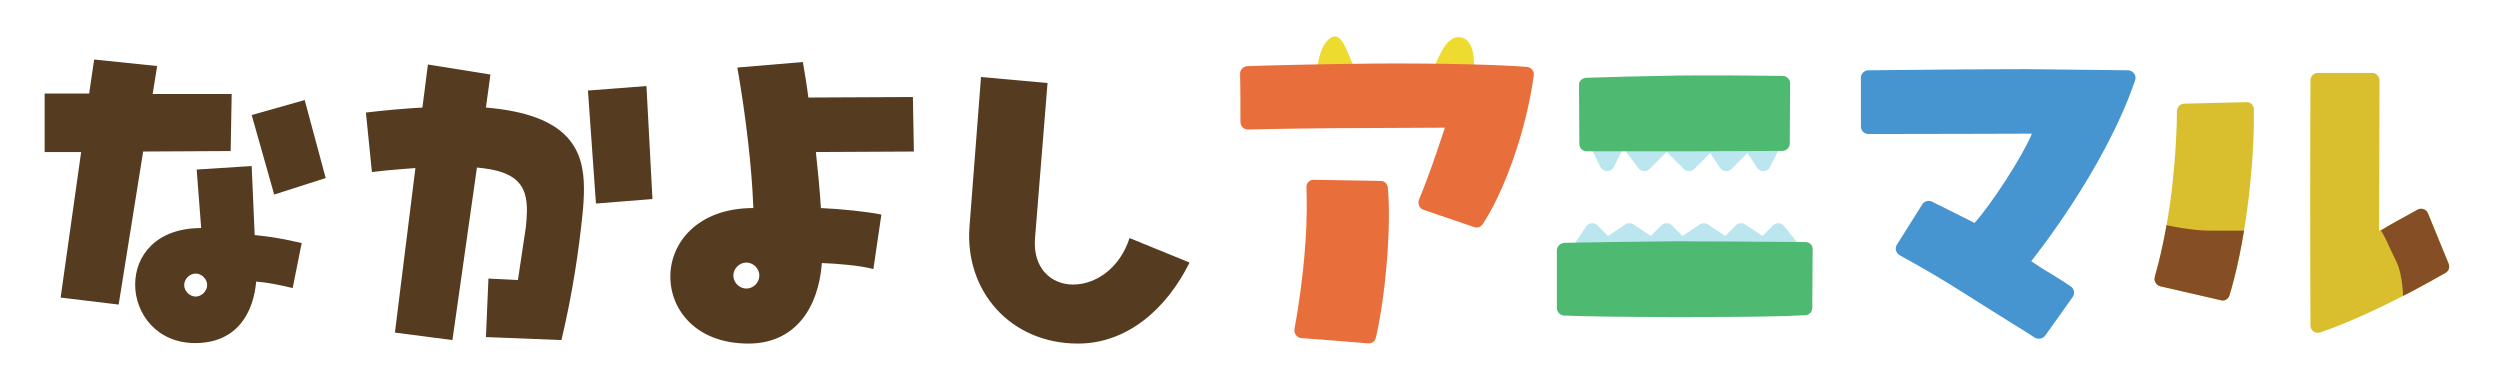
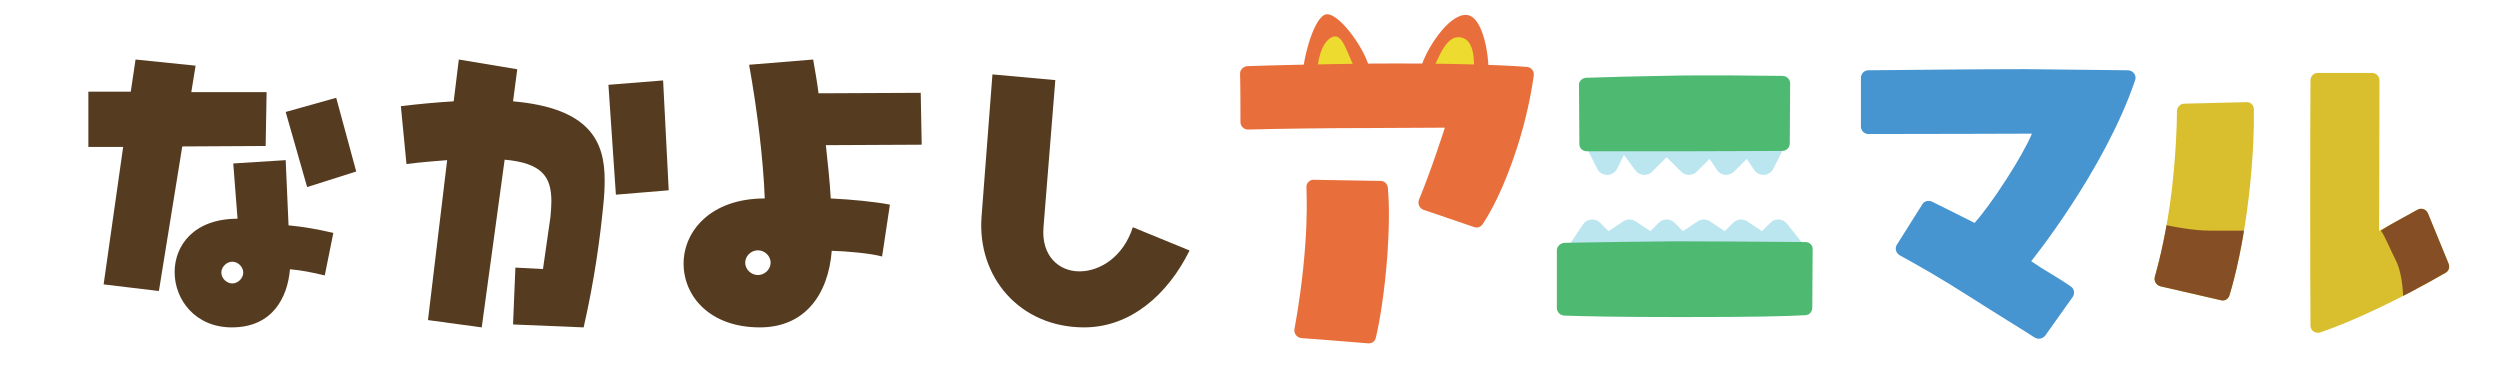
<svg xmlns="http://www.w3.org/2000/svg" width="168" height="26" viewBox="0 0 168 26" fill="none">
-   <path d="M107 15.5L106 17H120.688L119.5 15.5L118.5 16.5L117 15.5L116 16.5L114.5 15.5L113 16.5L112 15.5L111 16.5L109.5 15.5L108 16.5L107 15.5Z" fill="#BBE5EF" stroke="#BBE5EF" stroke-linejoin="round" />
-   <path d="M89.5 2.5C88.809 2.852 88.5 4.055 88.5 5.229L91 4.5C90.5 3.5 90.191 2.148 89.5 2.5Z" fill="#EEDB2F" />
-   <path d="M98 2.5C96.964 2.5 96.5 4.5 96 5.229L99 5.229C99.144 3.908 99.036 2.5 98 2.5Z" fill="#EEDB2F" />
-   <path d="M72.444 23.088C67.873 23.088 64.815 19.526 65.151 15.224L65.924 5.176L70.394 5.579L69.554 15.997C69.386 18.047 70.663 19.122 72.108 19.122C73.586 19.122 75.233 18.081 75.905 15.997L79.938 17.644C78.392 20.769 75.737 23.088 72.444 23.088Z" fill="#553B1F" />
-   <path d="M61.413 10.183L54.827 10.217C54.961 11.494 55.095 12.771 55.163 13.981C56.574 14.048 58.221 14.216 59.229 14.418L58.691 18.081C57.851 17.846 56.238 17.711 55.23 17.677C54.995 20.769 53.382 23.088 50.29 23.088C46.828 23.088 45.047 20.87 45.047 18.585C45.047 16.3 46.896 13.981 50.626 13.981C50.525 11.259 50.122 7.797 49.55 4.538L53.953 4.168C54.087 4.941 54.222 5.747 54.322 6.554L61.346 6.52L61.413 10.183ZM50.155 19.391C50.626 19.391 51.029 18.988 51.029 18.518C51.029 18.047 50.626 17.644 50.155 17.644C49.685 17.644 49.282 18.047 49.282 18.518C49.282 18.988 49.685 19.391 50.155 19.391Z" fill="#553B1F" />
-   <path d="M32.957 5.008L32.655 7.226C38.2 7.697 39.241 10.015 39.241 12.67C39.241 13.242 39.208 13.813 39.141 14.418C38.905 16.736 38.502 19.593 37.729 22.853L32.655 22.651L32.823 18.719L34.805 18.82L35.343 15.224C35.377 14.855 35.41 14.485 35.41 14.149C35.41 12.502 34.805 11.494 32.05 11.259L30.403 22.853L26.538 22.349L27.916 11.292C27.043 11.36 26.068 11.427 24.992 11.561L24.589 7.562C26.001 7.394 27.244 7.293 28.387 7.226L28.756 4.336L32.957 5.008ZM39.51 6.084L43.442 5.781L43.845 13.376L40.048 13.678L39.51 6.084Z" fill="#553B1F" />
-   <path d="M15.569 6.319L15.501 10.15L9.62 10.183L7.974 20.467L4.075 19.996L5.453 10.217H3V6.285H5.991L6.327 4L10.561 4.437L10.259 6.319H15.569ZM20.475 6.722L21.886 11.964L18.425 13.073L16.913 7.73L20.475 6.722ZM13.216 11.393L16.913 11.158L17.114 15.796C18.156 15.896 19.131 16.064 20.273 16.333L19.668 19.358C18.694 19.122 17.988 18.988 17.215 18.921C17.047 20.904 16.005 23.054 13.115 23.054C10.528 23.054 9.083 21.072 9.083 19.122C9.083 17.207 10.46 15.325 13.519 15.325L13.216 11.393ZM13.149 19.929C13.552 19.929 13.922 19.559 13.922 19.156C13.922 18.753 13.552 18.383 13.149 18.383C12.746 18.383 12.376 18.753 12.376 19.156C12.376 19.559 12.746 19.929 13.149 19.929Z" fill="#553B1F" />
+   <path d="M89 1C88.2 1.4 87.5 4.167 87.5 5.5L92 4.5C91.667 3.167 89.8 0.6 89 1Z" fill="#E86F3B" />
+   <path d="M98.5 1C97.3 1 95.833 3.333 95.5 4.5L100 5.5C100.167 4 99.7 1 98.5 1Z" fill="#E86F3B" />
+   <path d="M107 15.5L106 17H120.688L119.5 15.5L118.5 16.5L117 15.5L116 16.5L114.5 15.5L113 16.5L112 15.5L111 16.5L109.5 15.5L108 16.5L107 15.5Z" fill="#BBE5EF" stroke="#BBE5EF" stroke-width="1.5" stroke-linejoin="round" />
+   <path d="M72.854 22C68.534 22 65.644 18.619 65.962 14.537L66.692 5L70.917 5.383L70.123 15.27C69.964 17.216 71.171 18.236 72.537 18.236C73.934 18.236 75.491 17.248 76.126 15.27L79.938 16.833C78.477 19.799 75.967 22 72.854 22Z" fill="#553B1F" />
+   <path d="M61.938 9.723L55.498 9.755C55.63 10.97 55.761 12.185 55.827 13.336C57.207 13.4 58.817 13.559 59.802 13.751L59.277 17.236C58.455 17.012 56.878 16.884 55.893 16.853C55.663 19.794 54.086 22 51.063 22C47.679 22 45.938 19.89 45.938 17.716C45.938 15.542 47.745 13.336 51.392 13.336C51.293 10.746 50.899 7.453 50.34 4.352L54.644 4C54.776 4.735 54.907 5.503 55.006 6.27L61.872 6.238L61.938 9.723ZM50.932 18.483C51.392 18.483 51.786 18.099 51.786 17.652C51.786 17.204 51.392 16.821 50.932 16.821C50.472 16.821 50.078 17.204 50.078 17.652C50.078 18.099 50.472 18.483 50.932 18.483Z" fill="#553B1F" />
+   <path d="M34.76 4.653L34.477 6.809C39.66 7.267 40.634 9.521 40.634 12.102C40.634 12.657 40.603 13.212 40.54 13.8C40.32 16.054 39.943 18.831 39.221 22L34.477 21.804L34.634 17.982L36.488 18.08L36.99 14.584C37.022 14.225 37.053 13.866 37.053 13.539C37.053 11.938 36.488 10.958 33.912 10.73L32.372 22L28.76 21.51L30.048 10.762C29.231 10.828 28.32 10.893 27.315 11.024L26.938 7.136C28.257 6.973 29.419 6.875 30.488 6.809L30.833 4L34.76 4.653ZM40.886 5.699L44.561 5.405L44.938 12.788L41.388 13.082L40.886 5.699Z" fill="#553B1F" />
+   <path d="M17.916 6.19L17.852 9.81L12.248 9.841L10.678 19.556L6.963 19.111L8.276 9.873H5.938V6.159H8.788L9.109 4L13.144 4.413L12.856 6.19H17.916ZM22.593 6.571L23.938 11.524L20.639 12.571L19.198 7.524L22.593 6.571ZM15.675 10.984L19.198 10.762L19.39 15.143C20.383 15.238 21.311 15.397 22.401 15.651L21.824 18.508C20.895 18.286 20.223 18.159 19.486 18.095C19.326 19.968 18.333 22 15.578 22C13.112 22 11.735 20.127 11.735 18.286C11.735 16.476 13.048 14.698 15.963 14.698L15.675 10.984ZM15.61 19.048C15.995 19.048 16.347 18.698 16.347 18.317C16.347 17.936 15.995 17.587 15.61 17.587C15.226 17.587 14.874 17.936 14.874 18.317C14.874 18.698 15.226 19.048 15.61 19.048Z" fill="#553B1F" />
  <path d="M162.447 14.098C162.699 13.947 163.027 14.048 163.153 14.325L164.539 17.703C164.64 17.955 164.564 18.207 164.337 18.333C161.237 20.122 158.137 21.584 155.919 22.34C155.591 22.441 155.264 22.214 155.264 21.887C155.239 18.862 155.239 8.302 155.264 5.403C155.264 5.126 155.491 4.899 155.743 4.899H159.397C159.675 4.899 159.901 5.126 159.901 5.403C159.901 8.327 159.876 15.51 159.876 15.51C159.876 15.51 161.187 14.804 162.447 14.098ZM146.795 6.966L150.954 6.865C151.231 6.84 151.458 7.067 151.458 7.344C151.483 8.453 151.433 10.469 151.13 13.141C150.752 16.367 150.198 18.61 149.82 19.845C149.744 20.097 149.492 20.248 149.24 20.173L145.182 19.24C144.905 19.165 144.728 18.887 144.804 18.61C145.132 17.451 145.611 15.485 145.938 12.838C146.215 10.393 146.291 8.528 146.291 7.47C146.291 7.193 146.518 6.966 146.795 6.966Z" fill="#D9BF2E" />
  <path d="M137.428 22.567C137.252 22.769 136.974 22.819 136.748 22.693C135.815 22.088 134.227 21.131 132.337 19.921C130.371 18.66 128.707 17.728 127.649 17.148C127.397 16.997 127.321 16.669 127.472 16.442L129.186 13.72C129.312 13.519 129.59 13.443 129.816 13.544C130.85 14.048 132.69 14.981 132.69 14.981C133.824 13.72 135.891 10.545 136.546 8.982C136.546 8.982 129.086 9.007 125.557 9.007C125.28 9.007 125.053 8.78 125.053 8.503C125.053 7.671 125.053 6.033 125.053 5.227C125.053 4.949 125.28 4.723 125.557 4.723C127.926 4.697 133.471 4.647 136.092 4.647C136.496 4.647 140.15 4.697 143.023 4.723C143.351 4.748 143.603 5.075 143.477 5.403C141.41 11.477 136.496 17.552 136.496 17.552C136.496 17.552 137 17.879 137.1 17.955C138.058 18.534 138.714 18.938 139.142 19.24C139.394 19.391 139.444 19.719 139.293 19.946L137.428 22.567Z" fill="#4695D0" />
-   <path d="M88.298 12.082C89.381 12.107 91.801 12.133 92.784 12.158C93.036 12.158 93.238 12.359 93.263 12.611C93.338 13.393 93.389 14.804 93.238 17.047C93.061 19.568 92.708 21.66 92.456 22.693C92.406 22.945 92.179 23.096 91.927 23.071C90.969 22.996 88.55 22.794 87.441 22.718C87.163 22.693 86.937 22.416 86.987 22.113C87.239 20.803 87.567 18.56 87.718 16.392C87.844 14.628 87.819 13.393 87.793 12.586C87.768 12.309 88.02 12.057 88.298 12.082ZM92.406 4.269C96.867 4.244 100.723 4.344 102.614 4.496C102.891 4.521 103.118 4.773 103.067 5.075C102.916 6.184 102.588 7.949 101.933 9.965C101.076 12.611 100.194 14.225 99.639 15.056C99.513 15.258 99.287 15.334 99.06 15.258L95.657 14.098C95.38 13.998 95.254 13.695 95.355 13.418C96.161 11.502 97.094 8.579 97.094 8.579L92.078 8.604C89.129 8.604 85.676 8.654 83.862 8.705C83.584 8.705 83.358 8.478 83.358 8.201C83.358 7.369 83.358 5.756 83.332 4.949C83.332 4.672 83.559 4.47 83.811 4.445C85.273 4.395 88.02 4.319 92.406 4.269Z" fill="#E86F3B" />
-   <path d="M108 11L107 9H109H119.5L118.5 11L117.5 9.5L116 11L115 9.5L113.5 11L112 9.5L110.5 11L109 9L108 11Z" fill="#BBE5EF" stroke="#BBE5EF" stroke-linejoin="round" />
+   <path d="M108 11L107 9H109H119.5L118.5 11L117.5 9.5L116 11L115 9.5L113.5 11L112 9.5L110.5 11L109 9L108 11Z" fill="#BBE5EF" />
+   <path d="M107 9L108 11L109 9L110.5 11L112 9.5L113.5 11L115 9.5L116 11L117.5 9.5L118.5 11L119.5 9H107Z" stroke="#BBE5EF" stroke-width="1.5" stroke-linejoin="round" />
  <path d="M112.56 16.216C113.468 16.216 119.24 16.241 121.331 16.266C121.609 16.266 121.836 16.493 121.81 16.77L121.785 20.677C121.785 20.954 121.584 21.181 121.306 21.181C119.996 21.256 117.904 21.307 112.938 21.307C108.78 21.307 106.385 21.256 105.1 21.206C104.848 21.181 104.621 20.979 104.621 20.702V16.82C104.621 16.569 104.848 16.342 105.125 16.317C107.721 16.266 110.267 16.241 112.56 16.216ZM112.762 10.167C111.048 10.167 107.898 10.167 106.637 10.167C106.36 10.167 106.133 9.965 106.133 9.688L106.108 5.731C106.083 5.479 106.31 5.252 106.562 5.227C107.898 5.176 110.065 5.126 112.863 5.075C114.602 5.05 118.357 5.075 119.794 5.101C120.071 5.101 120.298 5.327 120.298 5.605L120.273 9.637C120.273 9.915 120.046 10.141 119.769 10.141C118.332 10.141 115.585 10.167 112.762 10.167Z" fill="#4DB971" />
  <mask id="mask0_27_99" style="mask-type:alpha" maskUnits="userSpaceOnUse" x="144" y="4" width="21" height="19">
    <path d="M162.447 14.098C162.699 13.947 163.027 14.048 163.153 14.325L164.539 17.703C164.64 17.955 164.564 18.207 164.337 18.333C161.237 20.122 158.137 21.584 155.919 22.34C155.591 22.441 155.264 22.214 155.264 21.887C155.239 18.862 155.239 8.302 155.264 5.403C155.264 5.126 155.491 4.899 155.743 4.899H159.397C159.675 4.899 159.901 5.126 159.901 5.403C159.901 8.327 159.876 15.51 159.876 15.51C159.876 15.51 161.187 14.804 162.447 14.098ZM146.795 6.966L150.954 6.865C151.231 6.84 151.458 7.067 151.458 7.344C151.483 8.453 151.433 10.469 151.13 13.141C150.752 16.367 150.198 18.61 149.82 19.845C149.744 20.097 149.492 20.248 149.24 20.173L145.182 19.24C144.905 19.165 144.728 18.887 144.804 18.61C145.132 17.451 145.611 15.485 145.938 12.838C146.215 10.393 146.291 8.528 146.291 7.47C146.291 7.193 146.518 6.966 146.795 6.966Z" fill="#D9BF2E" />
  </mask>
  <g mask="url(#mask0_27_99)">
    <path d="M161 17.5C160.5 16.5 160.333 16 160 15.5L163 13.5L165.5 18.5L161.5 20.5C161.5 20 161.5 18.5 161 17.5Z" fill="#854E25" />
    <path d="M148.5 15.5C147.3 15.5 145.667 15.167 145 15L144 19.5L150 20.5L151.5 15.5H148.5Z" fill="#854E25" />
  </g>
+   <path d="M89.5 2.5C88.809 2.852 88.5 4.055 88.5 5.229L91 4.5C90.5 3.5 90.191 2.148 89.5 2.5Z" fill="#EEDB2F" />
+   <path d="M98 2.5C96.964 2.5 96.5 4.5 96 5.229L99 5.229C99.144 3.908 99.036 2.5 98 2.5Z" fill="#EEDB2F" />
+   <path d="M88.298 12.082C89.381 12.107 91.801 12.133 92.784 12.158C93.036 12.158 93.238 12.359 93.263 12.611C93.338 13.393 93.389 14.804 93.238 17.047C93.061 19.568 92.708 21.66 92.456 22.693C92.406 22.945 92.179 23.096 91.927 23.071C90.969 22.996 88.55 22.794 87.441 22.718C87.163 22.693 86.937 22.416 86.987 22.113C87.239 20.803 87.567 18.56 87.718 16.392C87.844 14.628 87.819 13.393 87.793 12.586C87.768 12.309 88.02 12.057 88.298 12.082ZM92.406 4.269C96.867 4.244 100.723 4.344 102.614 4.496C102.891 4.521 103.118 4.773 103.067 5.075C102.916 6.184 102.588 7.949 101.933 9.965C101.076 12.611 100.194 14.225 99.639 15.056C99.513 15.258 99.287 15.334 99.06 15.258L95.657 14.098C95.38 13.998 95.254 13.695 95.355 13.418C96.161 11.502 97.094 8.579 97.094 8.579L92.078 8.604C89.129 8.604 85.676 8.654 83.862 8.705C83.584 8.705 83.358 8.478 83.358 8.201C83.358 7.369 83.358 5.756 83.332 4.949C83.332 4.672 83.559 4.47 83.811 4.445C85.273 4.395 88.02 4.319 92.406 4.269Z" fill="#E86F3B" />
</svg>
